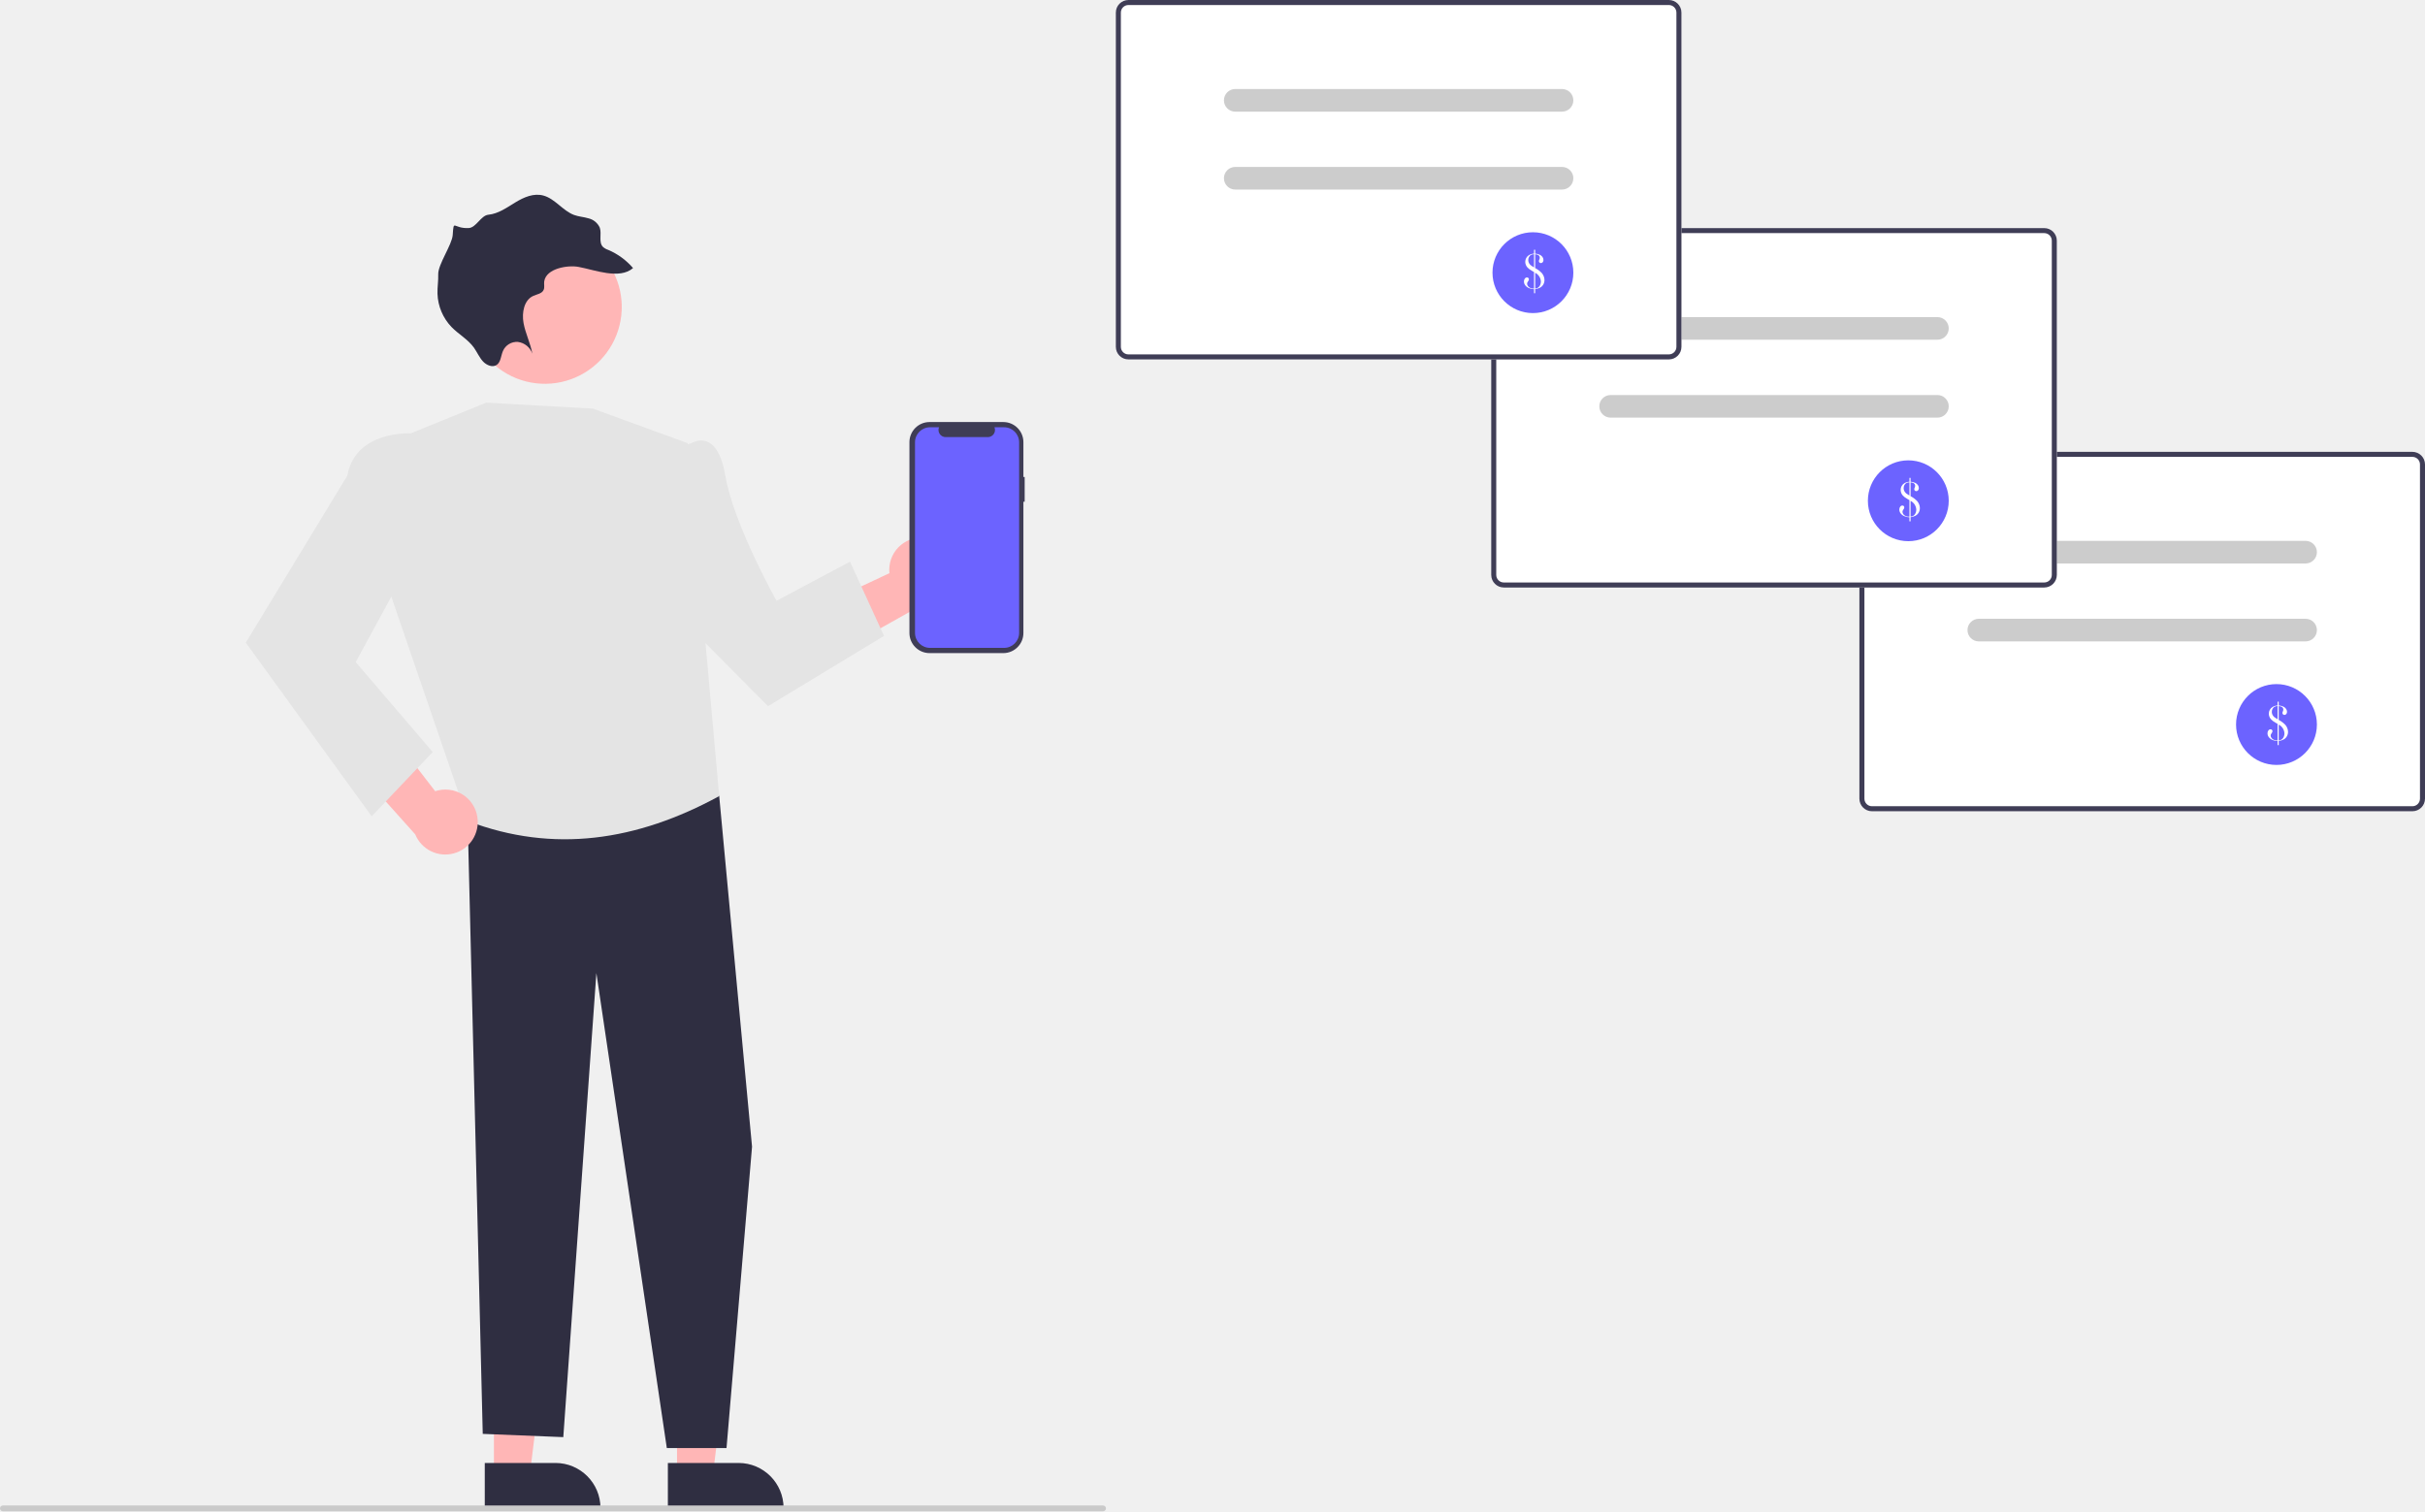
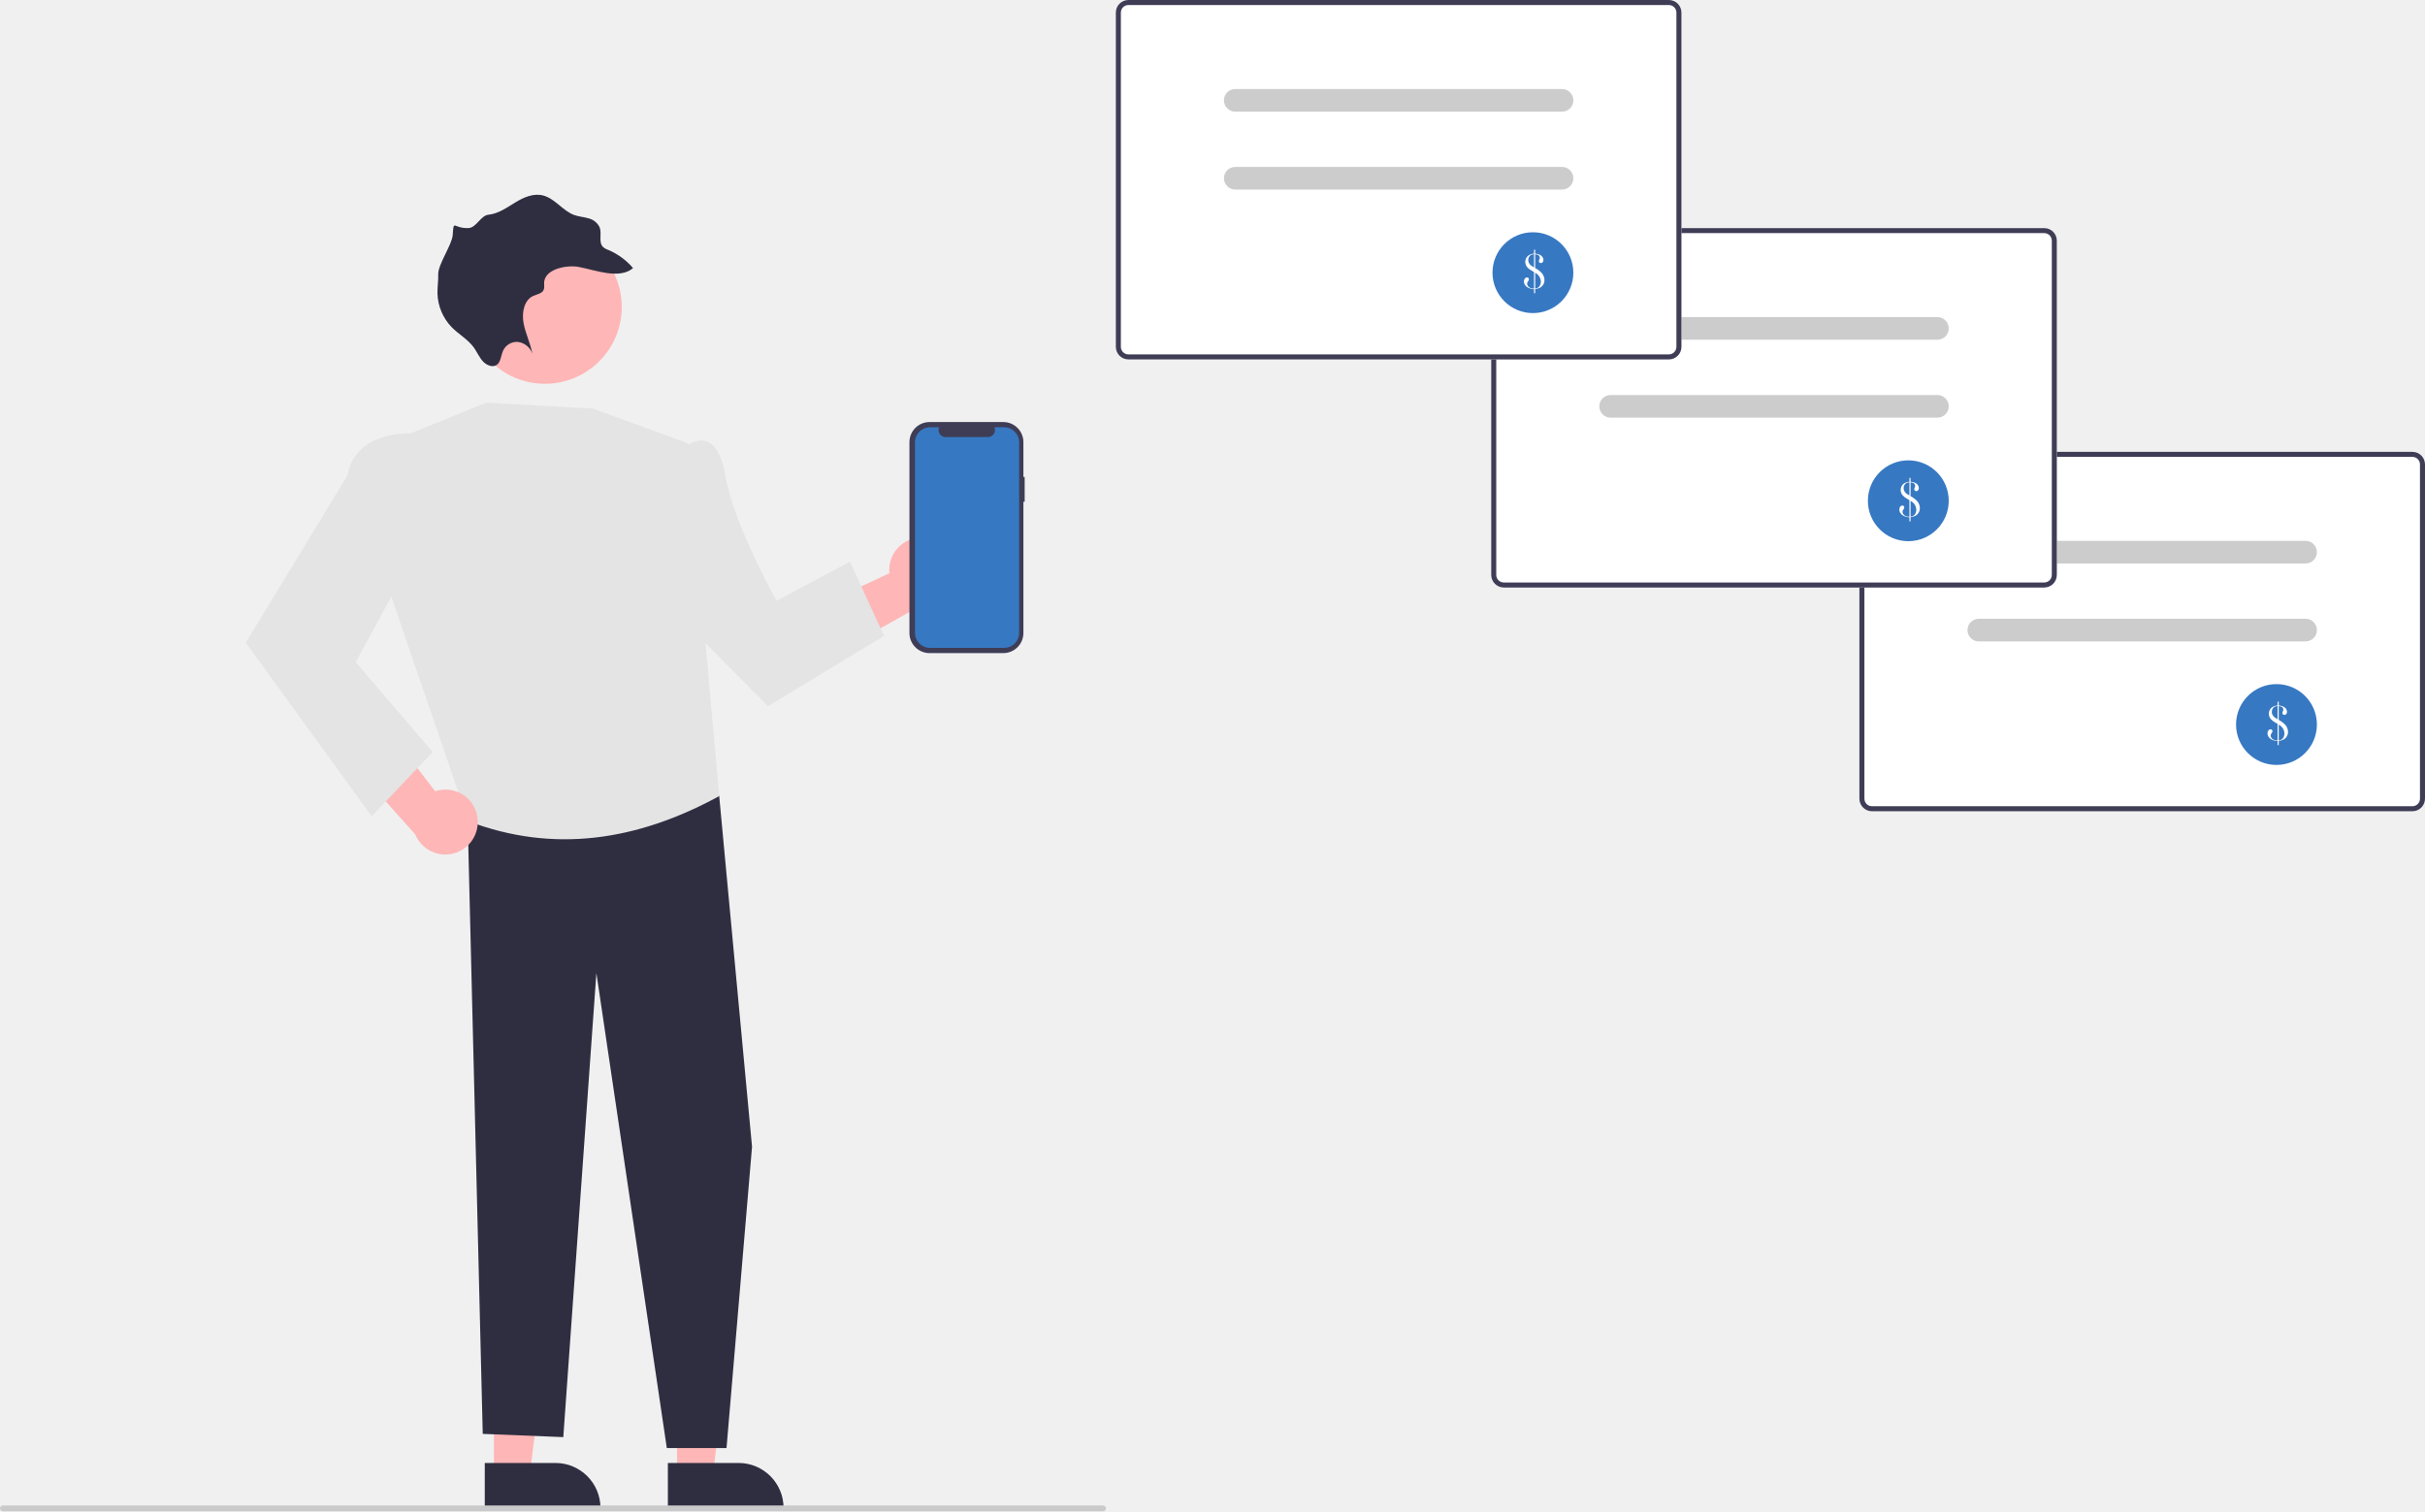
<svg xmlns="http://www.w3.org/2000/svg" data-name="Layer 1" width="839.797" height="523.444" viewBox="0 0 839.797 523.444">
  <path d="M259.302,695.092a50.794,50.794,0,0,0,13.59,12.63c1.12.71,2.27,1.38,3.44,2h27.53c-.33-.66-.65-1.33-.96-2a95.354,95.354,0,0,1,19.84-109.34c-16.64,5.14-32.02,15.16-42.08,29.37a64.47,64.47,0,0,0-10.23,23,96.276,96.276,0,0,1,7.67-48.41c-13.51,10.99-24.03,26.04-28.04,42.98C246.052,662.272,248.961,681.082,259.302,695.092Z" transform="translate(-180.1015 -188.278)" fill="#f0f0f0" />
  <path d="M1015.546,469.267H828.377a4.358,4.358,0,0,1-4.353-4.353V349.131a4.358,4.358,0,0,1,4.353-4.353h187.169a4.358,4.358,0,0,1,4.353,4.353V464.914A4.358,4.358,0,0,1,1015.546,469.267Z" transform="translate(-180.1015 -188.278)" fill="#fff" />
  <path d="M1015.546,469.267H828.377a4.358,4.358,0,0,1-4.353-4.353V349.131a4.358,4.358,0,0,1,4.353-4.353h187.169a4.358,4.358,0,0,1,4.353,4.353V464.914A4.358,4.358,0,0,1,1015.546,469.267ZM828.377,346.519a2.615,2.615,0,0,0-2.612,2.612V464.914a2.615,2.615,0,0,0,2.612,2.612h187.169a2.615,2.615,0,0,0,2.612-2.612V349.131a2.615,2.615,0,0,0-2.612-2.612Z" transform="translate(-180.1015 -188.278)" fill="#3f3d56" />
  <path d="M978.547,383.446H865.376a3.917,3.917,0,1,1,0-7.835H978.547a3.917,3.917,0,0,1,0,7.835Z" transform="translate(-180.1015 -188.278)" fill="#ccc" />
  <path d="M978.547,410.433H865.376a3.917,3.917,0,1,1,0-7.835H978.547a3.917,3.917,0,0,1,0,7.835Z" transform="translate(-180.1015 -188.278)" fill="#ccc" />
-   <circle cx="788.363" cy="250.944" r="14" fill="#6c63ff" />
+   <circle cx="788.363" cy="250.944" r="14" fill="#3778c2" />
  <path d="M968.849,432.627V431.293h.395v1.334a4.258,4.258,0,0,1,1.615.395,2.372,2.372,0,0,1,.921.768,1.795,1.795,0,0,1,.333,1.048,1.131,1.131,0,0,1-.259.755.801.801,0,0,1-.636.307.668.668,0,0,1-.491-.202.679.679,0,0,1-.202-.5.95.95,0,0,1,.079-.377l.158-.333a1.109,1.109,0,0,0,.079-.439,1.033,1.033,0,0,0-.211-.645,1.273,1.273,0,0,0-.597-.417,3.379,3.379,0,0,0-.79-.158v4.8l.088.053a8.741,8.741,0,0,1,2.22,1.676,3.942,3.942,0,0,1,.671,1.137,3.485,3.485,0,0,1,.241,1.259,3.056,3.056,0,0,1-.421,1.588,2.852,2.852,0,0,1-1.167,1.097,4.928,4.928,0,0,1-1.632.474v1.43h-.395v-1.404a4.405,4.405,0,0,1-1.667-.342,3.155,3.155,0,0,1-1.347-.965,2.186,2.186,0,0,1-.478-1.378,1.557,1.557,0,0,1,.307-.979.914.914,0,0,1,.746-.399.645.645,0,0,1,.667.665,1.304,1.304,0,0,1-.325.727,2.203,2.203,0,0,0-.241.403.9.9,0,0,0-.066.35,1.418,1.418,0,0,0,.312.88,1.989,1.989,0,0,0,.838.626,3.087,3.087,0,0,0,1.185.21h.07v-5.73l-.5-.29q-.711-.412-1.084-.684a4.526,4.526,0,0,1-.671-.597,2.883,2.883,0,0,1-.781-1.983,2.691,2.691,0,0,1,.333-1.312,2.617,2.617,0,0,1,.921-.979A3.75,3.75,0,0,1,968.849,432.627Zm0,.193a2.716,2.716,0,0,0-.987.219,1.682,1.682,0,0,0-.734.709,2.171,2.171,0,0,0-.28,1.095,2.224,2.224,0,0,0,.411,1.305,2.648,2.648,0,0,0,.511.552,9.521,9.521,0,0,0,.992.648l.087.053Zm.395,11.899a2.721,2.721,0,0,0,.664-.14,1.75,1.75,0,0,0,.481-.281,2.173,2.173,0,0,0,.612-.855,2.948,2.948,0,0,0,.227-1.154,3.625,3.625,0,0,0-1.983-3.036Z" transform="translate(-180.1015 -188.278)" fill="#fff" />
  <path d="M888.046,391.767H700.877a4.358,4.358,0,0,1-4.353-4.353V271.631a4.358,4.358,0,0,1,4.353-4.353H888.046a4.358,4.358,0,0,1,4.353,4.353V387.414A4.358,4.358,0,0,1,888.046,391.767Z" transform="translate(-180.1015 -188.278)" fill="#fff" />
  <path d="M888.046,391.767H700.877a4.358,4.358,0,0,1-4.353-4.353V271.631a4.358,4.358,0,0,1,4.353-4.353H888.046a4.358,4.358,0,0,1,4.353,4.353V387.414A4.358,4.358,0,0,1,888.046,391.767ZM700.877,269.019a2.615,2.615,0,0,0-2.612,2.612V387.414a2.615,2.615,0,0,0,2.612,2.612H888.046a2.615,2.615,0,0,0,2.612-2.612V271.631a2.615,2.615,0,0,0-2.612-2.612Z" transform="translate(-180.1015 -188.278)" fill="#3f3d56" />
  <path d="M851.047,305.946H737.876a3.917,3.917,0,1,1,0-7.835H851.047a3.917,3.917,0,0,1,0,7.835Z" transform="translate(-180.1015 -188.278)" fill="#ccc" />
  <path d="M851.047,332.933H737.876a3.917,3.917,0,1,1,0-7.835H851.047a3.917,3.917,0,0,1,0,7.835Z" transform="translate(-180.1015 -188.278)" fill="#ccc" />
-   <circle cx="660.863" cy="173.444" r="14" fill="#6c63ff" />
+   <circle cx="660.863" cy="173.444" r="14" fill="#3778c2" />
  <path d="M841.349,355.127V353.793h.395v1.334a4.258,4.258,0,0,1,1.615.395,2.372,2.372,0,0,1,.921.768,1.795,1.795,0,0,1,.333,1.048,1.131,1.131,0,0,1-.259.755.801.801,0,0,1-.636.307.668.668,0,0,1-.491-.202.679.679,0,0,1-.202-.5.95.95,0,0,1,.079-.377l.158-.333a1.109,1.109,0,0,0,.079-.439,1.033,1.033,0,0,0-.211-.645,1.273,1.273,0,0,0-.597-.417,3.379,3.379,0,0,0-.79-.158v4.8l.088.053a8.741,8.741,0,0,1,2.22,1.676,3.942,3.942,0,0,1,.671,1.137,3.485,3.485,0,0,1,.241,1.259,3.056,3.056,0,0,1-.421,1.588,2.852,2.852,0,0,1-1.167,1.097,4.928,4.928,0,0,1-1.632.474v1.43h-.395v-1.404a4.405,4.405,0,0,1-1.667-.342,3.155,3.155,0,0,1-1.347-.965,2.186,2.186,0,0,1-.478-1.378,1.557,1.557,0,0,1,.307-.979.914.914,0,0,1,.746-.399.645.645,0,0,1,.667.665,1.304,1.304,0,0,1-.325.727,2.203,2.203,0,0,0-.241.403.9.9,0,0,0-.066.35,1.418,1.418,0,0,0,.312.88,1.989,1.989,0,0,0,.838.626,3.087,3.087,0,0,0,1.185.21h.07v-5.73l-.5-.29q-.711-.412-1.084-.684a4.526,4.526,0,0,1-.671-.597,2.883,2.883,0,0,1-.781-1.983,2.691,2.691,0,0,1,.333-1.312,2.617,2.617,0,0,1,.921-.979A3.75,3.75,0,0,1,841.349,355.127Zm0,.193a2.716,2.716,0,0,0-.987.219,1.682,1.682,0,0,0-.734.709,2.171,2.171,0,0,0-.28,1.095,2.224,2.224,0,0,0,.411,1.305,2.648,2.648,0,0,0,.511.552,9.521,9.521,0,0,0,.992.648l.087.053Zm.395,11.899a2.721,2.721,0,0,0,.664-.14,1.75,1.75,0,0,0,.481-.281,2.173,2.173,0,0,0,.612-.855,2.948,2.948,0,0,0,.227-1.154,3.625,3.625,0,0,0-1.983-3.036Z" transform="translate(-180.1015 -188.278)" fill="#fff" />
  <path d="M500.047,374.49a11.183,11.183,0,0,0-11.928,12.319l-35.982,16.869,17.612,10.784L501.218,396.79a11.244,11.244,0,0,0-1.171-22.3Z" transform="translate(-180.1015 -188.278)" fill="#ffb6b6" />
  <polygon points="171.049 510.77 183.476 510.769 189.388 462.837 171.047 462.838 171.049 510.77" fill="#ffb6b6" />
  <path d="M347.981,694.991l24.473-.001h.001a15.597,15.597,0,0,1,15.596,15.596v.507l-40.069.001Z" transform="translate(-180.1015 -188.278)" fill="#2f2e41" />
  <polygon points="234.459 510.77 246.886 510.769 252.798 462.837 234.457 462.838 234.459 510.77" fill="#ffb6b6" />
  <path d="M411.391,694.991l24.473-.001h.001a15.597,15.597,0,0,1,15.596,15.596v.507l-40.069.001Z" transform="translate(-180.1015 -188.278)" fill="#2f2e41" />
  <polygon points="242.76 262.159 249.067 275.738 260.438 397.176 251.599 501.554 230.926 501.554 206.532 337.03 195.074 497.764 167.18 496.638 161.825 278.718 242.76 262.159" fill="#2f2e41" />
  <path d="M322.35,338.372l26.149-10.639,36.909,2.07,32.813,11.958L429.169,464.016c-28.546,15.588-57.463,19.843-86.882,8.697l-27.304-79.628Z" transform="translate(-180.1015 -188.278)" fill="#e4e4e4" />
  <path d="M408.013,344.993l11.604-3.232s8.777-5.707,11.665,11.258,17.747,43.352,17.747,43.352l25.437-13.556,11.777,25.719-40.171,24.334-42.303-42.624Z" transform="translate(-180.1015 -188.278)" fill="#e4e4e4" />
-   <path id="a80a6b0c-a21b-4eb6-b764-70793a425e46-33" data-name="Path 40" d="M344.361,305.083h0a26.609,26.609,0,1,1,48.699-21.462l.152.352a26.614,26.614,0,1,1-48.861,21.114Z" transform="translate(-180.1015 -188.278)" fill="#ffb6b6" />
-   <path id="b51b91e7-03ed-46d5-9b2a-c48431fd2f0d-34" data-name="Path 72" d="M380.487,280.73c5.533,1.004,14.095,4.487,18.847.401a23.291,23.291,0,0,0-8.623-6.307,5.314,5.314,0,0,1-1.785-1.009c-1.62-1.637-.368-4.458-1.11-6.672a5.717,5.717,0,0,0-3.937-3.246c-1.649-.493-3.378-.574-4.998-1.172-3.834-1.441-6.56-5.565-10.49-6.685-3.424-.99-6.87.549-9.825,2.345s-5.879,3.928-9.336,4.269c-2.584.236-4.219,4.485-6.813,4.61-5.435.264-5.133-3.318-5.535,2.392-.232,3.407-5.101,10.186-5.021,13.623.08,2.252-.318,4.483-.254,6.742a17.515,17.515,0,0,0,4.848,11.511c2.474,2.545,5.693,4.261,7.776,7.161,1.083,1.54,1.835,3.337,3.096,4.73s3.397,2.232,4.804,1.237,1.434-3.147,2.132-4.786a5.233,5.233,0,0,1,5.201-3.166,6.129,6.129,0,0,1,5.001,4.083c-.659-3.62-2.396-7.012-3.057-10.635s.2-7.951,3.32-9.365c1.339-.623,3.149-.791,3.687-2.227.33-.865.028-1.887.155-2.823C369.255,281.156,376.879,280.022,380.487,280.73Z" transform="translate(-180.1015 -188.278)" fill="#2f2e41" />
+   <path id="a80a6b0c-a21b-4eb6-b764-70793a425e46-67" data-name="Path 40" d="M344.361,305.083h0a26.609,26.609,0,1,1,48.699-21.462l.152.352a26.614,26.614,0,1,1-48.861,21.114Z" transform="translate(-180.1015 -188.278)" fill="#ffb6b6" />
+   <path id="b51b91e7-03ed-46d5-9b2a-c48431fd2f0d-68" data-name="Path 72" d="M380.487,280.73c5.533,1.004,14.095,4.487,18.847.401a23.291,23.291,0,0,0-8.623-6.307,5.314,5.314,0,0,1-1.785-1.009c-1.62-1.637-.368-4.458-1.11-6.672a5.717,5.717,0,0,0-3.937-3.246c-1.649-.493-3.378-.574-4.998-1.172-3.834-1.441-6.56-5.565-10.49-6.685-3.424-.99-6.87.549-9.825,2.345s-5.879,3.928-9.336,4.269c-2.584.236-4.219,4.485-6.813,4.61-5.435.264-5.133-3.318-5.535,2.392-.232,3.407-5.101,10.186-5.021,13.623.08,2.252-.318,4.483-.254,6.742a17.515,17.515,0,0,0,4.848,11.511c2.474,2.545,5.693,4.261,7.776,7.161,1.083,1.54,1.835,3.337,3.096,4.73s3.397,2.232,4.804,1.237,1.434-3.147,2.132-4.786a5.233,5.233,0,0,1,5.201-3.166,6.129,6.129,0,0,1,5.001,4.083c-.659-3.62-2.396-7.012-3.057-10.635s.2-7.951,3.32-9.365c1.339-.623,3.149-.791,3.687-2.227.33-.865.028-1.887.155-2.823C369.255,281.156,376.879,280.022,380.487,280.73Z" transform="translate(-180.1015 -188.278)" fill="#2f2e41" />
  <path d="M345.422,471.299a11.183,11.183,0,0,0-14.612-8.974l-24.269-31.47-6.709,19.531,24.074,26.89a11.244,11.244,0,0,0,21.516-5.977Z" transform="translate(-180.1015 -188.278)" fill="#ffb6b6" />
  <path d="M330.733,344.308l-8.382-5.936s-19.177-1.099-21.967,14.646l-35.163,57.845,43.598,60.148,21.137-22.251-26.671-31.168L325.678,376.477Z" transform="translate(-180.1015 -188.278)" fill="#e4e4e4" />
  <path d="M534.956,353.474h-.44V341.427a6.973,6.973,0,0,0-6.973-6.973H502.02a6.973,6.973,0,0,0-6.973,6.972v66.091a6.973,6.973,0,0,0,6.973,6.973h25.523a6.973,6.973,0,0,0,6.973-6.972V362.049h.44Z" transform="translate(-180.1015 -188.278)" fill="#3f3d56" />
-   <path d="M527.825,336.268h-3.332a2.474,2.474,0,0,1-2.29,3.408h-14.622a2.474,2.474,0,0,1-2.29-3.408h-3.112a5.207,5.207,0,0,0-5.207,5.207v65.994a5.207,5.207,0,0,0,5.207,5.207H527.825a5.207,5.207,0,0,0,5.207-5.207h0V341.475A5.207,5.207,0,0,0,527.825,336.268Z" transform="translate(-180.1015 -188.278)" fill="#6c63ff" />
+   <path d="M527.825,336.268h-3.332a2.474,2.474,0,0,1-2.29,3.408h-14.622a2.474,2.474,0,0,1-2.29-3.408h-3.112a5.207,5.207,0,0,0-5.207,5.207v65.994a5.207,5.207,0,0,0,5.207,5.207H527.825a5.207,5.207,0,0,0,5.207-5.207h0V341.475A5.207,5.207,0,0,0,527.825,336.268Z" transform="translate(-180.1015 -188.278)" fill="#3778c2" />
  <path d="M758.046,312.767H570.877a4.358,4.358,0,0,1-4.353-4.353V192.631a4.358,4.358,0,0,1,4.353-4.353H758.046a4.358,4.358,0,0,1,4.353,4.353V308.414A4.358,4.358,0,0,1,758.046,312.767Z" transform="translate(-180.1015 -188.278)" fill="#fff" />
  <path d="M758.046,312.767H570.877a4.358,4.358,0,0,1-4.353-4.353V192.631a4.358,4.358,0,0,1,4.353-4.353H758.046a4.358,4.358,0,0,1,4.353,4.353V308.414A4.358,4.358,0,0,1,758.046,312.767ZM570.877,190.019a2.615,2.615,0,0,0-2.612,2.612V308.414a2.615,2.615,0,0,0,2.612,2.612H758.046a2.615,2.615,0,0,0,2.612-2.612V192.631a2.615,2.615,0,0,0-2.612-2.612Z" transform="translate(-180.1015 -188.278)" fill="#3f3d56" />
  <path d="M721.047,226.946H607.876a3.917,3.917,0,1,1,0-7.835H721.047a3.917,3.917,0,0,1,0,7.835Z" transform="translate(-180.1015 -188.278)" fill="#ccc" />
  <path d="M721.047,253.933H607.876a3.917,3.917,0,1,1,0-7.835H721.047a3.917,3.917,0,0,1,0,7.835Z" transform="translate(-180.1015 -188.278)" fill="#ccc" />
-   <circle cx="530.863" cy="94.444" r="14" fill="#6c63ff" />
+   <circle cx="530.863" cy="94.444" r="14" fill="#3778c2" />
  <path d="M711.349,276.127V274.793h.395v1.334a4.258,4.258,0,0,1,1.615.395,2.372,2.372,0,0,1,.921.768,1.795,1.795,0,0,1,.333,1.048,1.131,1.131,0,0,1-.259.755.801.801,0,0,1-.636.307.668.668,0,0,1-.491-.202.679.679,0,0,1-.202-.5.95.95,0,0,1,.079-.377l.158-.333a1.109,1.109,0,0,0,.079-.439,1.033,1.033,0,0,0-.211-.645,1.273,1.273,0,0,0-.597-.417,3.379,3.379,0,0,0-.79-.158v4.8l.088.053a8.741,8.741,0,0,1,2.22,1.676,3.942,3.942,0,0,1,.671,1.137,3.485,3.485,0,0,1,.241,1.259,3.056,3.056,0,0,1-.421,1.588,2.852,2.852,0,0,1-1.167,1.097,4.928,4.928,0,0,1-1.632.474v1.43h-.395v-1.404a4.405,4.405,0,0,1-1.667-.342,3.155,3.155,0,0,1-1.347-.965,2.186,2.186,0,0,1-.478-1.378,1.557,1.557,0,0,1,.307-.979.914.914,0,0,1,.746-.399.645.645,0,0,1,.667.665,1.304,1.304,0,0,1-.325.727,2.203,2.203,0,0,0-.241.403.9.9,0,0,0-.066.35,1.418,1.418,0,0,0,.312.88,1.989,1.989,0,0,0,.838.626,3.087,3.087,0,0,0,1.185.21h.07v-5.73l-.5-.29q-.711-.412-1.084-.684a4.526,4.526,0,0,1-.671-.597,2.883,2.883,0,0,1-.781-1.983,2.691,2.691,0,0,1,.333-1.312,2.617,2.617,0,0,1,.921-.979A3.75,3.75,0,0,1,711.349,276.127Zm0,.193a2.716,2.716,0,0,0-.987.219,1.682,1.682,0,0,0-.734.709,2.171,2.171,0,0,0-.28,1.095,2.224,2.224,0,0,0,.411,1.305,2.648,2.648,0,0,0,.511.552,9.521,9.521,0,0,0,.992.648l.087.053Zm.395,11.899a2.721,2.721,0,0,0,.664-.14,1.75,1.75,0,0,0,.481-.281,2.173,2.173,0,0,0,.612-.855,2.948,2.948,0,0,0,.227-1.154,3.625,3.625,0,0,0-1.983-3.036Z" transform="translate(-180.1015 -188.278)" fill="#fff" />
  <path d="M562.102,711.722h-381a1,1,0,0,1,0-2h381a1,1,0,0,1,0,2Z" transform="translate(-180.1015 -188.278)" fill="#cacaca" />
</svg>
